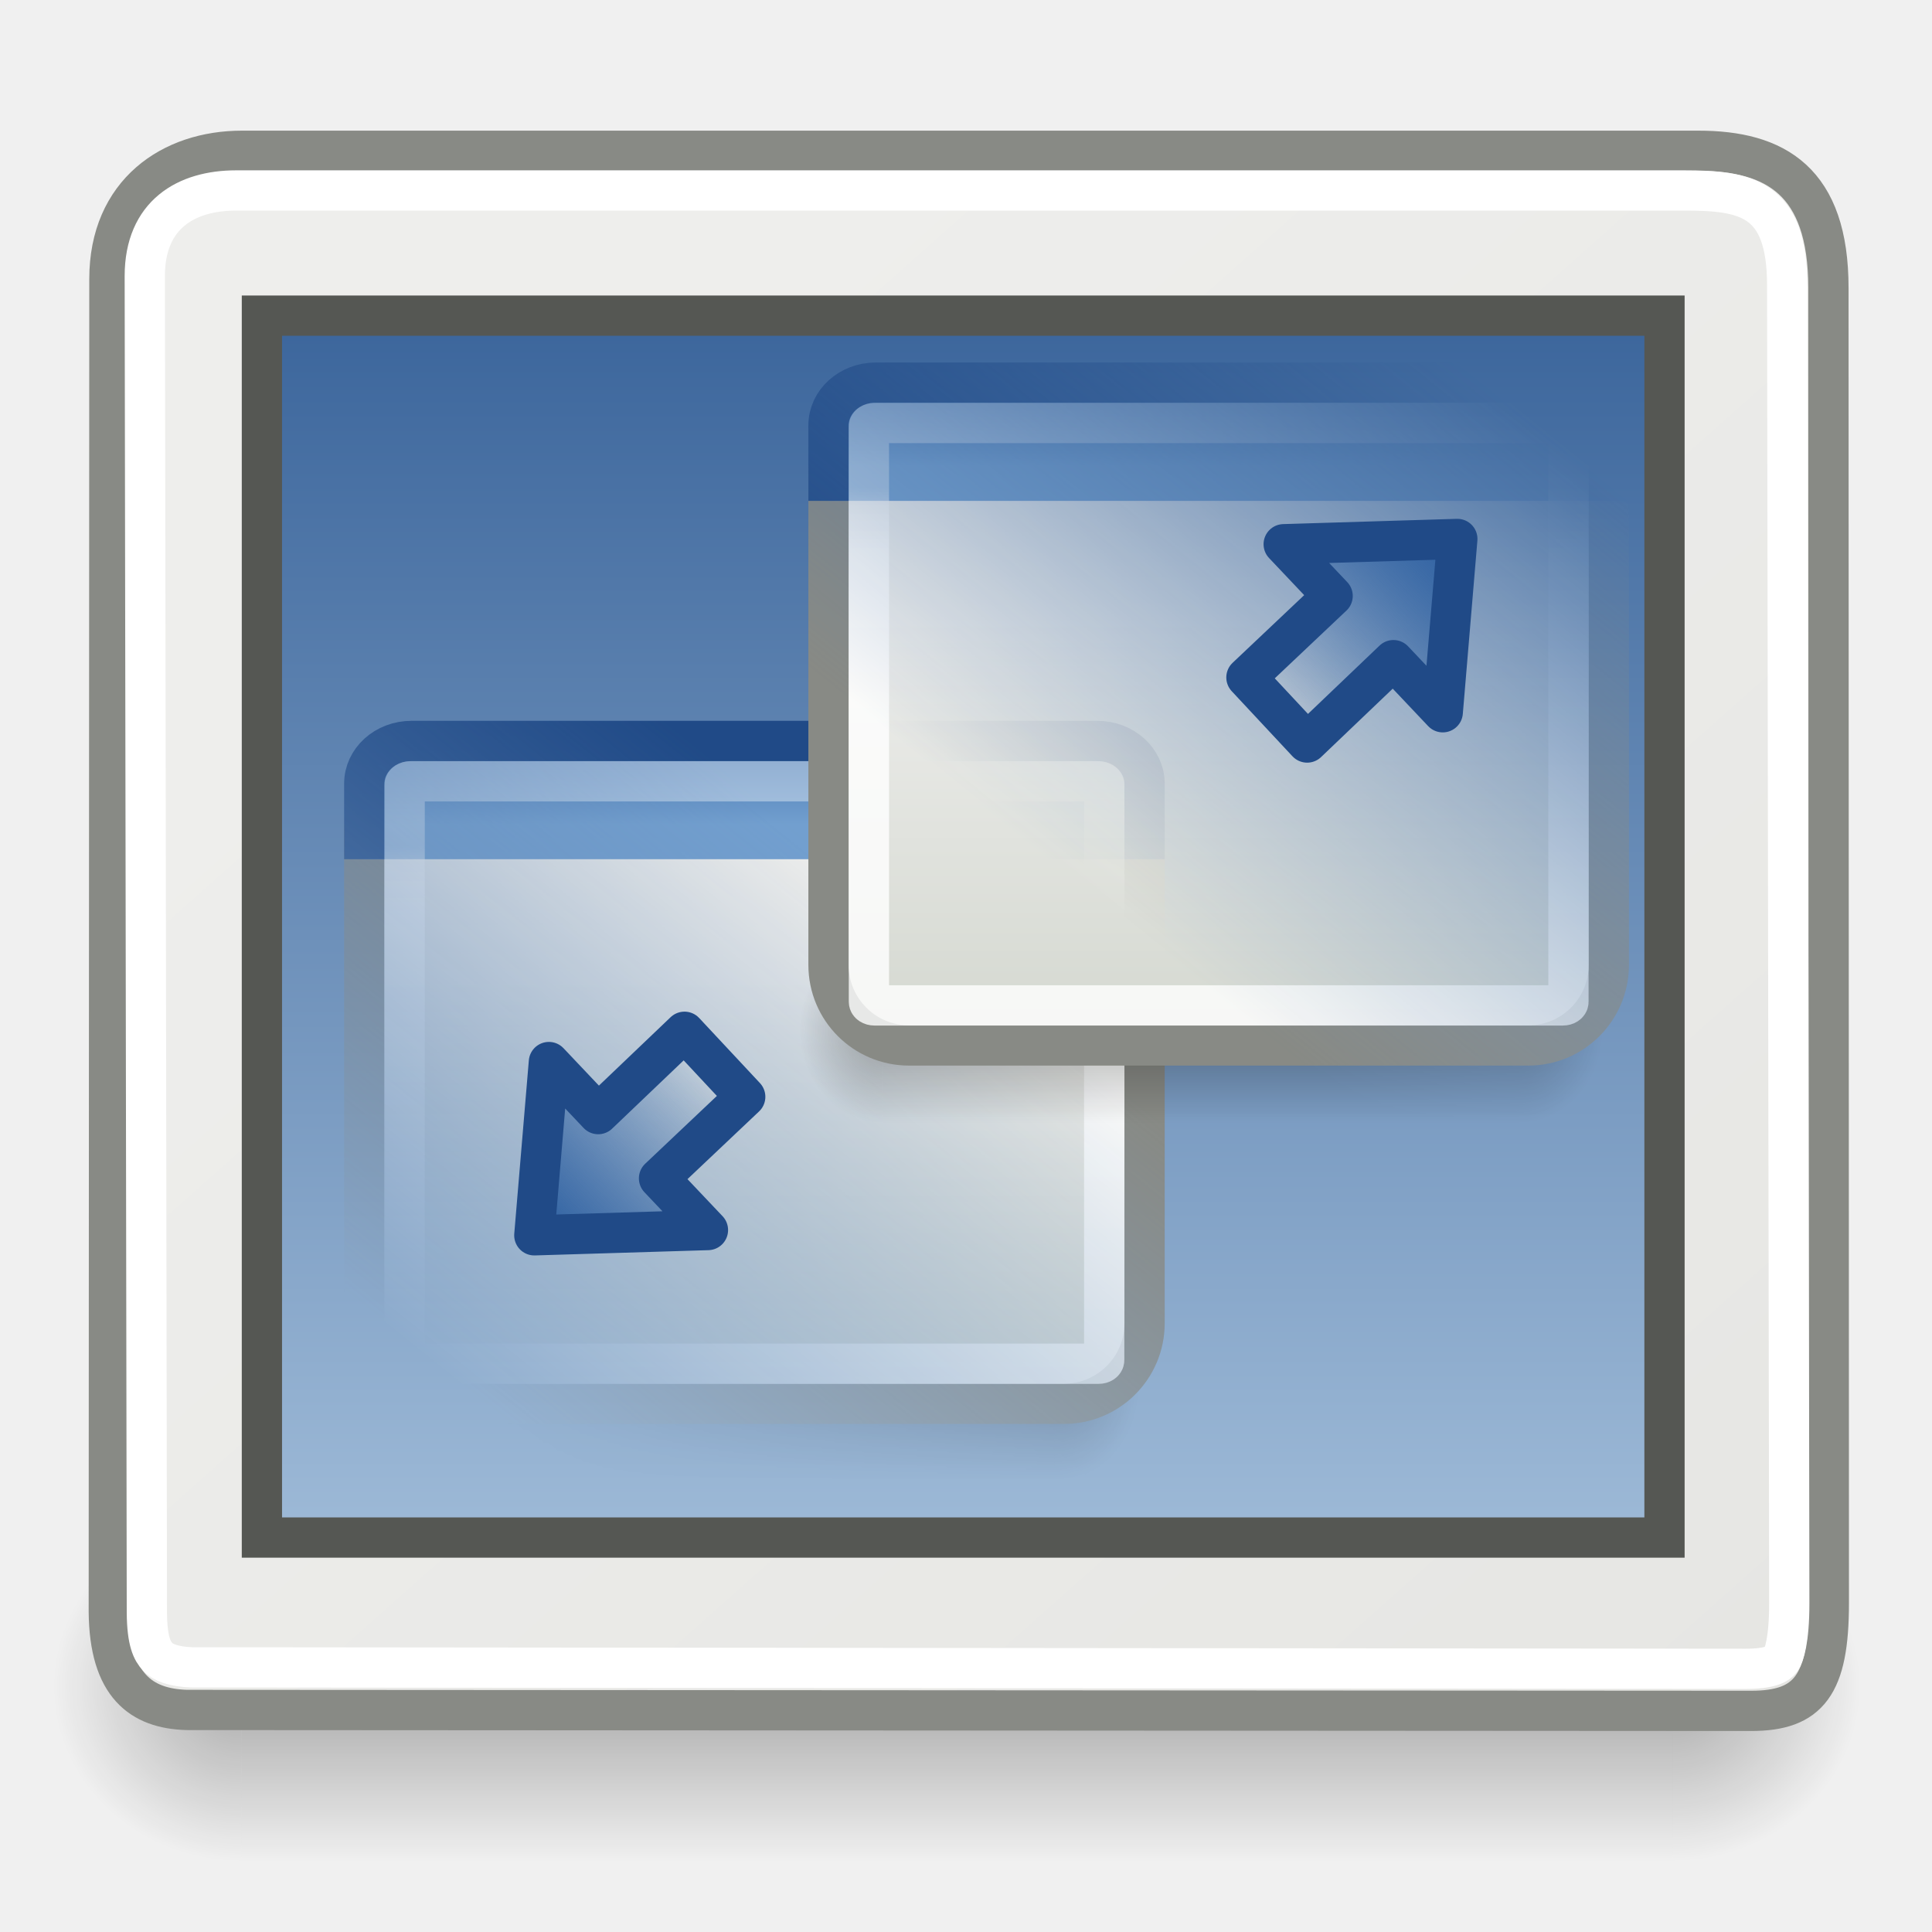
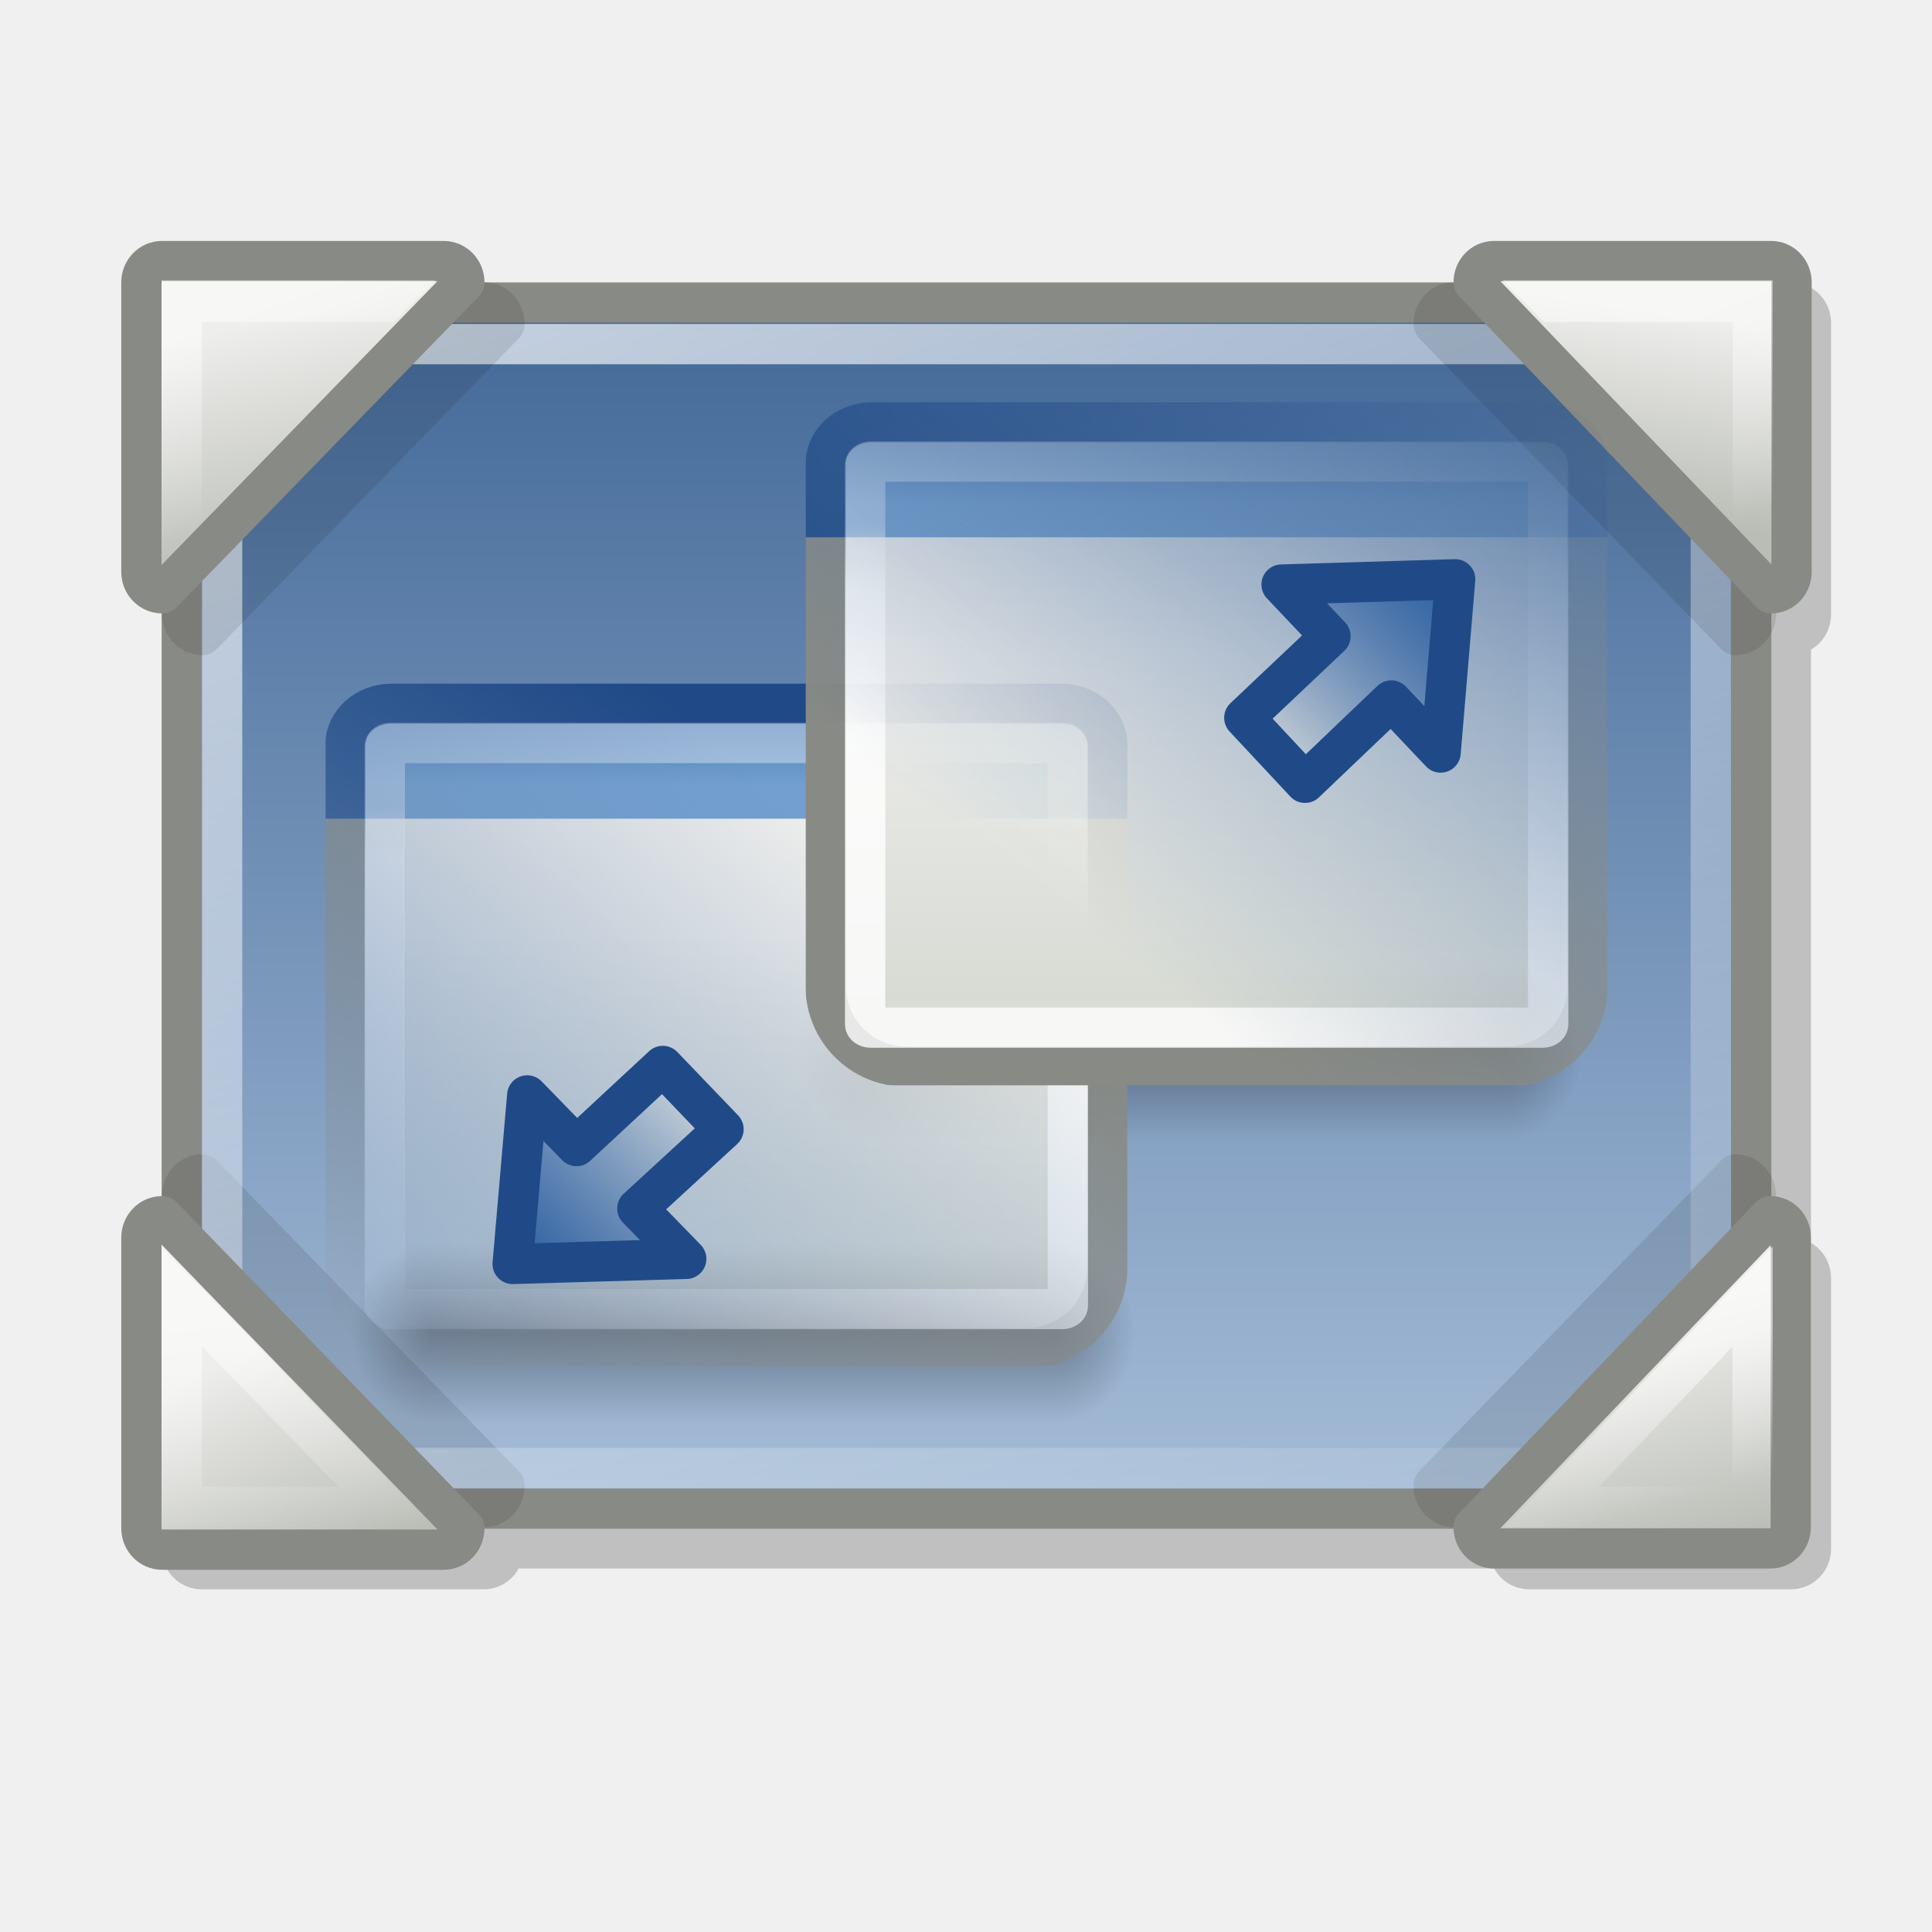
<svg xmlns="http://www.w3.org/2000/svg" xmlns:xlink="http://www.w3.org/1999/xlink" version="1.0" width="48" height="48" id="svg11300">
  <defs id="defs3">
-     <linearGradient id="linearGradient3321">
-       <stop style="stop-color:#ffffff;stop-opacity:1" offset="0" id="stop3323" />
-       <stop style="stop-color:#ffffff;stop-opacity:0" offset="1" id="stop3325" />
+     <linearGradient id="linearGradient8894">
+       <stop id="stop8896" style="stop-color:#ffffff;stop-opacity:1" offset="0" />
+       <stop id="stop8898" style="stop-color:#ffffff;stop-opacity:0" offset="1" />
    </linearGradient>
-     <linearGradient id="linearGradient5027">
-       <stop style="stop-color:#3c669c;stop-opacity:1" offset="0" id="stop5029" />
-       <stop style="stop-color:#9fbbd8;stop-opacity:1" offset="1" id="stop5031" />
+     <linearGradient id="linearGradient4376">
+       <stop id="stop4378" style="stop-color:#babdb6;stop-opacity:1" offset="0" />
+       <stop id="stop4380" style="stop-color:#eeeeec;stop-opacity:1" offset="1" />
+     </linearGradient>
+     <linearGradient id="linearGradient3678">
+       <stop id="stop3680" style="stop-color:#ffffff;stop-opacity:1" offset="0" />
+       <stop id="stop3682" style="stop-color:#ffffff;stop-opacity:0" offset="1" />
+     </linearGradient>
+     <linearGradient id="linearGradient5502">
+       <stop id="stop5504" style="stop-color:#ffffff;stop-opacity:1" offset="0" />
+       <stop id="stop5506" style="stop-color:#ffffff;stop-opacity:0" offset="1" />
+     </linearGradient>
+     <linearGradient id="linearGradient5526">
+       <stop id="stop5528" style="stop-color:#ffffff;stop-opacity:1" offset="0" />
+       <stop id="stop5530" style="stop-color:#ffffff;stop-opacity:0" offset="1" />
+     </linearGradient>
+     <linearGradient id="linearGradient5534">
+       <stop id="stop5536" style="stop-color:#ffffff;stop-opacity:1" offset="0" />
+       <stop id="stop5538" style="stop-color:#ffffff;stop-opacity:0" offset="1" />
+     </linearGradient>
+     <linearGradient id="linearGradient2853">
+       <stop id="stop2855" style="stop-color:#416797;stop-opacity:1" offset="0" />
+       <stop id="stop2857" style="stop-color:#a7bed8;stop-opacity:1" offset="1" />
+     </linearGradient>
+     <linearGradient id="linearGradient4138">
+       <stop id="stop4140" style="stop-color:#3465a4;stop-opacity:1" offset="0" />
+       <stop id="stop4142" style="stop-color:#3465a4;stop-opacity:0" offset="1" />
+     </linearGradient>
+     <linearGradient id="linearGradient3690">
+       <stop id="stop3692" style="stop-color:#ffffff;stop-opacity:1" offset="0" />
+       <stop id="stop3694" style="stop-color:#ffffff;stop-opacity:0.469" offset="1" />
+     </linearGradient>
+     <linearGradient id="linearGradient3674">
+       <stop id="stop3676" style="stop-color:#3465a4;stop-opacity:1" offset="0" />
+       <stop id="stop3678" style="stop-color:#729fcf;stop-opacity:1" offset="1" />
+     </linearGradient>
+     <linearGradient id="linearGradient2781">
+       <stop id="stop2783" style="stop-color:#d3d7cf;stop-opacity:1" offset="0" />
+       <stop id="stop2785" style="stop-color:#eeeeec;stop-opacity:1" offset="1" />
+     </linearGradient>
+     <linearGradient id="linearGradient51765">
+       <stop id="stop51767" style="stop-color:#000000;stop-opacity:1" offset="0" />
+       <stop id="stop51769" style="stop-color:#000000;stop-opacity:0" offset="1" />
    </linearGradient>
    <linearGradient id="linearGradient47870">
-       <stop style="stop-color:#000000;stop-opacity:0" offset="0" id="stop47872" />
-       <stop style="stop-color:#000000;stop-opacity:1" offset="0.5" id="stop47878" />
-       <stop style="stop-color:#000000;stop-opacity:0" offset="1" id="stop47874" />
+       <stop id="stop47872" style="stop-color:#000000;stop-opacity:0" offset="0" />
+       <stop id="stop47878" style="stop-color:#000000;stop-opacity:1" offset="0.5" />
+       <stop id="stop47874" style="stop-color:#000000;stop-opacity:0" offset="1" />
    </linearGradient>
-     <linearGradient id="linearGradient51765">
-       <stop style="stop-color:#000000;stop-opacity:1" offset="0" id="stop51767" />
-       <stop style="stop-color:#000000;stop-opacity:0" offset="1" id="stop51769" />
-     </linearGradient>
-     <radialGradient cx="51.438" cy="-12.203" r="2.172" fx="51.438" fy="-12.203" id="radialGradient2519" xlink:href="#linearGradient51765" gradientUnits="userSpaceOnUse" gradientTransform="matrix(-1.957639,-9.2540676e-8,-1.2888861e-7,1.456579,110.0178,62.73803)" />
-     <radialGradient cx="51.438" cy="-12.203" r="2.172" fx="51.438" fy="-12.203" id="radialGradient2517" xlink:href="#linearGradient51765" gradientUnits="userSpaceOnUse" gradientTransform="matrix(1.957639,-8.146468e-7,6.6614241e-7,1.456579,-59.01756,62.73807)" />
-     <linearGradient x1="32.085" y1="-14.402" x2="32.085" y2="-5.563" id="linearGradient2515" xlink:href="#linearGradient47870" gradientUnits="userSpaceOnUse" gradientTransform="matrix(0.9788196,0,0,0.7154223,-8.500802,52.11272)" />
-     <linearGradient id="linearGradient5137">
-       <stop style="stop-color:#eeeeec;stop-opacity:1" offset="0" id="stop5139" />
-       <stop style="stop-color:#e6e6e3;stop-opacity:1" offset="1" id="stop5141" />
-     </linearGradient>
-     <linearGradient x1="17.248" y1="6.376" x2="39.904" y2="38.876" id="linearGradient2655" xlink:href="#linearGradient5137" gradientUnits="userSpaceOnUse" gradientTransform="matrix(0.9489672,0,0,1.208665,1.282275,-0.4301418)" />
-     <linearGradient id="linearGradient4138">
-       <stop style="stop-color:#3465a4;stop-opacity:1" offset="0" id="stop4140" />
-       <stop style="stop-color:#3465a4;stop-opacity:0" offset="1" id="stop4142" />
-     </linearGradient>
-     <linearGradient x1="32.085" y1="-14.402" x2="32.085" y2="-5.563" id="linearGradient54729" xlink:href="#linearGradient47870" gradientUnits="userSpaceOnUse" gradientTransform="matrix(0.9788196,0,0,0.7154223,-8.500802,52.11272)" />
-     <radialGradient cx="51.438" cy="-12.203" r="2.172" fx="51.438" fy="-12.203" id="radialGradient54731" xlink:href="#linearGradient51765" gradientUnits="userSpaceOnUse" gradientTransform="matrix(1.957639,-8.146468e-7,6.6614241e-7,1.456579,-59.01756,62.73807)" />
-     <radialGradient cx="51.438" cy="-12.203" r="2.172" fx="51.438" fy="-12.203" id="radialGradient54733" xlink:href="#linearGradient51765" gradientUnits="userSpaceOnUse" gradientTransform="matrix(-1.957639,-9.2540676e-8,-1.2888861e-7,1.456579,110.0178,62.73803)" />
-     <linearGradient x1="22.958" y1="13.434" x2="23.012" y2="22.11" id="linearGradient2434" xlink:href="#linearGradient4138" gradientUnits="userSpaceOnUse" gradientTransform="matrix(-0.3727393,-0.3887975,-0.4307847,0.4129285,50.14782,17.13357)" />
-     <linearGradient id="linearGradient2781">
-       <stop style="stop-color:#d3d7cf;stop-opacity:1" offset="0" id="stop2783" />
-       <stop style="stop-color:#eeeeec;stop-opacity:1" offset="1" id="stop2785" />
-     </linearGradient>
-     <linearGradient id="linearGradient3674">
-       <stop style="stop-color:#3465a4;stop-opacity:1" offset="0" id="stop3676" />
-       <stop style="stop-color:#729fcf;stop-opacity:1" offset="1" id="stop3678" />
-     </linearGradient>
-     <linearGradient id="linearGradient3690">
-       <stop style="stop-color:#ffffff;stop-opacity:1" offset="0" id="stop3692" />
-       <stop style="stop-color:#ffffff;stop-opacity:0.469" offset="1" id="stop3694" />
-     </linearGradient>
-     <linearGradient x1="23.931" y1="8" x2="23.931" y2="38.7" id="linearGradient5033" xlink:href="#linearGradient5027" gradientUnits="userSpaceOnUse" />
-     <linearGradient x1="24.926" y1="40" x2="24.926" y2="19.539" id="linearGradient5040" xlink:href="#linearGradient2781" gradientUnits="userSpaceOnUse" gradientTransform="matrix(0.5874968,0,0,0.5312497,13.01928,6.774058)" />
-     <linearGradient x1="23.069" y1="6.799" x2="23.069" y2="12.403" id="linearGradient5042" xlink:href="#linearGradient3674" gradientUnits="userSpaceOnUse" gradientTransform="matrix(0.5874968,0,0,0.5312497,13.01928,6.774058)" />
-     <linearGradient x1="9.5" y1="16.264" x2="9.5" y2="13.409" id="linearGradient5044" xlink:href="#linearGradient3690" gradientUnits="userSpaceOnUse" gradientTransform="matrix(0.5874968,0,0,0.5312497,13.01928,6.774058)" />
-     <linearGradient x1="22.958" y1="13.434" x2="23.032" y2="23.718" id="linearGradient5048" xlink:href="#linearGradient4138" gradientUnits="userSpaceOnUse" gradientTransform="matrix(0.538571,-6.2683966e-3,-6.8987501e-3,-0.5966891,-26.13907,42.13548)" />
-     <linearGradient x1="30.25" y1="16.375" x2="10.695" y2="33.858" id="linearGradient3327" xlink:href="#linearGradient3321" gradientUnits="userSpaceOnUse" />
-     <linearGradient x1="18.812" y1="24.625" x2="10.695" y2="33.858" id="linearGradient3367" xlink:href="#linearGradient3321" gradientUnits="userSpaceOnUse" />
-     <linearGradient x1="18.812" y1="24.625" x2="10.695" y2="33.858" id="linearGradient3371" xlink:href="#linearGradient3321" gradientUnits="userSpaceOnUse" gradientTransform="translate(40,-6.125)" />
-     <linearGradient x1="17.575" y1="25.774" x2="10.695" y2="33.858" id="linearGradient3380" xlink:href="#linearGradient3321" gradientUnits="userSpaceOnUse" />
-     <linearGradient x1="20.763" y1="21.337" x2="10.695" y2="33.858" id="linearGradient3389" xlink:href="#linearGradient3321" gradientUnits="userSpaceOnUse" />
-     <linearGradient x1="20.763" y1="21.337" x2="10.695" y2="33.858" id="linearGradient3418" xlink:href="#linearGradient3321" gradientUnits="userSpaceOnUse" gradientTransform="translate(-42.66313,-17.34916)" />
-     <linearGradient x1="32.085" y1="-14.402" x2="32.085" y2="-5.563" id="linearGradient3420" xlink:href="#linearGradient47870" gradientUnits="userSpaceOnUse" gradientTransform="matrix(0.9788196,0,0,0.7154223,-8.500802,52.11272)" />
-     <radialGradient cx="51.438" cy="-12.203" r="2.172" fx="51.438" fy="-12.203" id="radialGradient3422" xlink:href="#linearGradient51765" gradientUnits="userSpaceOnUse" gradientTransform="matrix(1.957639,-8.146468e-7,6.6614241e-7,1.456579,-59.01756,62.73807)" />
-     <radialGradient cx="51.438" cy="-12.203" r="2.172" fx="51.438" fy="-12.203" id="radialGradient3424" xlink:href="#linearGradient51765" gradientUnits="userSpaceOnUse" gradientTransform="matrix(-1.957639,-9.2540676e-8,-1.2888861e-7,1.456579,110.0178,62.73803)" />
-     <linearGradient x1="24.926" y1="40" x2="24.926" y2="19.539" id="linearGradient3426" xlink:href="#linearGradient2781" gradientUnits="userSpaceOnUse" gradientTransform="matrix(0.5874968,0,0,0.5312497,13.01928,6.774058)" />
-     <linearGradient x1="23.069" y1="6.799" x2="23.069" y2="12.403" id="linearGradient3428" xlink:href="#linearGradient3674" gradientUnits="userSpaceOnUse" gradientTransform="matrix(0.5874968,0,0,0.5312497,13.01928,6.774058)" />
-     <linearGradient x1="9.5" y1="16.264" x2="9.5" y2="13.409" id="linearGradient3430" xlink:href="#linearGradient3690" gradientUnits="userSpaceOnUse" gradientTransform="matrix(0.5874968,0,0,0.5312497,13.01928,6.774058)" />
-     <linearGradient x1="20.763" y1="21.337" x2="10.695" y2="33.858" id="linearGradient3436" xlink:href="#linearGradient3321" gradientUnits="userSpaceOnUse" gradientTransform="translate(-46,-46.625)" />
-     <mask id="mask3432">
-       <rect width="22.875" height="20.75" x="-38.625" y="-30.25" transform="scale(-1,-1)" style="opacity:1;fill:url(#linearGradient3436);fill-opacity:1;fill-rule:evenodd;stroke:none;stroke-width:1;stroke-linecap:butt;stroke-linejoin:miter;stroke-miterlimit:4;stroke-dasharray:none;stroke-dashoffset:0;stroke-opacity:1" id="rect3434" />
+     <linearGradient x1="32.085" y1="-14.402" x2="32.085" y2="-5.563" id="linearGradient8204" xlink:href="#linearGradient47870" gradientUnits="userSpaceOnUse" gradientTransform="matrix(0.9788196,0,0,0.7154223,-8.500802,52.11272)" />
+     <radialGradient cx="51.438" cy="-12.203" r="2.172" fx="51.438" fy="-12.203" id="radialGradient8206" xlink:href="#linearGradient51765" gradientUnits="userSpaceOnUse" gradientTransform="matrix(1.957639,-8.146468e-7,6.6614241e-7,1.456579,-59.01756,62.73807)" />
+     <radialGradient cx="51.438" cy="-12.203" r="2.172" fx="51.438" fy="-12.203" id="radialGradient8208" xlink:href="#linearGradient51765" gradientUnits="userSpaceOnUse" gradientTransform="matrix(-1.957639,-9.2540676e-8,-1.2888861e-7,1.456579,110.0178,62.73803)" />
+     <linearGradient x1="24.926" y1="40" x2="24.926" y2="19.539" id="linearGradient8210" xlink:href="#linearGradient2781" gradientUnits="userSpaceOnUse" gradientTransform="matrix(0.5874968,0,0,0.5312497,13.01928,6.774058)" />
+     <linearGradient x1="23.069" y1="6.799" x2="23.069" y2="12.403" id="linearGradient8212" xlink:href="#linearGradient3674" gradientUnits="userSpaceOnUse" gradientTransform="matrix(0.5874968,0,0,0.5312497,13.01928,6.774058)" />
+     <linearGradient x1="9.5" y1="16.264" x2="9.5" y2="13.409" id="linearGradient8214" xlink:href="#linearGradient3690" gradientUnits="userSpaceOnUse" gradientTransform="matrix(0.5874968,0,0,0.5312497,13.01928,6.774058)" />
+     <linearGradient x1="22.958" y1="13.434" x2="23.012" y2="22.11" id="linearGradient8013" xlink:href="#linearGradient4138" gradientUnits="userSpaceOnUse" gradientTransform="matrix(0.3727393,0.3782377,0.4307847,-0.4017133,-1.205002,27.76194)" />
+     <linearGradient x1="22.958" y1="13.434" x2="23.012" y2="22.11" id="linearGradient8016" xlink:href="#linearGradient4138" gradientUnits="userSpaceOnUse" gradientTransform="matrix(-0.3727393,-0.3887975,-0.4307847,0.4129285,50.0947,18.13501)" />
+     <linearGradient x1="3.87" y1="37.711" x2="5.318" y2="33.517" id="linearGradient8042" xlink:href="#linearGradient5502" gradientUnits="userSpaceOnUse" gradientTransform="matrix(1.003012,0,0,-1.037482,1.005295,47.42433)" />
+     <linearGradient x1="7.313" y1="37" x2="3.938" y2="37.875" id="linearGradient8045" xlink:href="#linearGradient5534" gradientUnits="userSpaceOnUse" gradientTransform="matrix(0,-1.031746,0.9844935,0,5.636546,41.04904)" />
+     <linearGradient x1="43.75" y1="39.188" x2="42.375" y2="33.5" id="linearGradient8048" xlink:href="#linearGradient4376" gradientUnits="userSpaceOnUse" gradientTransform="matrix(0.9848329,0,0,1.031746,0.6658201,-2.2843)" />
+     <linearGradient x1="5.549" y1="37.843" x2="3.86" y2="33.251" id="linearGradient8051" xlink:href="#linearGradient5502" gradientUnits="userSpaceOnUse" gradientTransform="matrix(-0.9891871,0,0,-1.037482,47.00863,47.42433)" />
+     <linearGradient x1="41.375" y1="14.75" x2="42.062" y2="9.875" id="linearGradient8054" xlink:href="#linearGradient4376" gradientUnits="userSpaceOnUse" gradientTransform="matrix(0.987387,0,0,1.031746,0.5725957,-2.2843)" />
+     <linearGradient x1="7.5" y1="15.75" x2="6.312" y2="10" id="linearGradient8057" xlink:href="#linearGradient4376" gradientUnits="userSpaceOnUse" gradientTransform="matrix(1.003012,0,0,1.031746,2.2833304e-3,-2.2843)" />
+     <linearGradient x1="3.875" y1="33.875" x2="4.188" y2="39.375" id="linearGradient8063" xlink:href="#linearGradient5526" gradientUnits="userSpaceOnUse" gradientTransform="matrix(1.003012,0,0,1.031746,1.005295,-2.2843)" />
+     <linearGradient x1="9.563" y1="39.313" x2="7.5" y2="34.188" id="linearGradient8066" xlink:href="#linearGradient4376" gradientUnits="userSpaceOnUse" gradientTransform="matrix(1.003012,0,0,1.035652,2.2833304e-3,-2.407347)" />
+     <linearGradient x1="4.625" y1="-7.625" x2="23.875" y2="47.75" id="linearGradient8069" xlink:href="#linearGradient3678" gradientUnits="userSpaceOnUse" gradientTransform="matrix(0.9996337,0,0,1.034201,1.020498,-2.31008)" />
+     <linearGradient x1="-31.832" y1="7.931" x2="-31.832" y2="37.931" id="linearGradient8075" xlink:href="#linearGradient2853" gradientUnits="userSpaceOnUse" gradientTransform="matrix(0.9998069,0,0,1.03327,55.83777,-1.194217)" />
+     <linearGradient x1="28.955" y1="24.534" x2="39.935" y2="9.911" id="linearGradient8914" xlink:href="#linearGradient8894" gradientUnits="userSpaceOnUse" gradientTransform="matrix(1.024161,0,0,1.028872,-2.996432,0.4934589)" />
+     <mask id="mask8910">
+       <rect width="20.4" height="17.545" x="17.503" y="10.691" id="rect8912" style="opacity:1;fill:url(#linearGradient8914);fill-opacity:1;stroke:none;stroke-width:1;stroke-linecap:round;stroke-linejoin:miter;stroke-miterlimit:4;stroke-dasharray:none;stroke-dashoffset:0;stroke-opacity:0.559" />
    </mask>
-     <linearGradient x1="20.763" y1="21.337" x2="10.695" y2="33.858" id="linearGradient3442" xlink:href="#linearGradient3321" gradientUnits="userSpaceOnUse" gradientTransform="translate(8.375,-6.875)" />
-     <mask id="mask3438">
-       <rect width="22.875" height="20.75" x="15.75" y="9.5" style="opacity:1;fill:url(#linearGradient3442);fill-opacity:1;fill-rule:evenodd;stroke:none;stroke-width:1;stroke-linecap:butt;stroke-linejoin:miter;stroke-miterlimit:4;stroke-dasharray:none;stroke-dashoffset:0;stroke-opacity:1" id="rect3440" />
+     <linearGradient x1="32.085" y1="-14.402" x2="32.085" y2="-5.563" id="linearGradient8932" xlink:href="#linearGradient47870" gradientUnits="userSpaceOnUse" gradientTransform="matrix(0.9788196,0,0,0.7154223,-8.500802,52.11272)" />
+     <radialGradient cx="51.438" cy="-12.203" r="2.172" fx="51.438" fy="-12.203" id="radialGradient8934" xlink:href="#linearGradient51765" gradientUnits="userSpaceOnUse" gradientTransform="matrix(1.957639,-8.146468e-7,6.6614241e-7,1.456579,-59.01756,62.73807)" />
+     <radialGradient cx="51.438" cy="-12.203" r="2.172" fx="51.438" fy="-12.203" id="radialGradient8936" xlink:href="#linearGradient51765" gradientUnits="userSpaceOnUse" gradientTransform="matrix(-1.957639,-9.2540676e-8,-1.2888861e-7,1.456579,110.0178,62.73803)" />
+     <linearGradient x1="24.926" y1="40" x2="24.926" y2="19.539" id="linearGradient8938" xlink:href="#linearGradient2781" gradientUnits="userSpaceOnUse" gradientTransform="matrix(0.5874968,0,0,0.5312497,13.01928,6.774058)" />
+     <linearGradient x1="23.069" y1="6.799" x2="23.069" y2="12.403" id="linearGradient8940" xlink:href="#linearGradient3674" gradientUnits="userSpaceOnUse" gradientTransform="matrix(0.5874968,0,0,0.5312497,13.01928,6.774058)" />
+     <linearGradient x1="9.5" y1="16.264" x2="9.5" y2="13.409" id="linearGradient8942" xlink:href="#linearGradient3690" gradientUnits="userSpaceOnUse" gradientTransform="matrix(0.5874968,0,0,0.5312497,13.01928,6.774058)" />
+     <linearGradient x1="28.955" y1="24.534" x2="39.935" y2="9.911" id="linearGradient8954" xlink:href="#linearGradient8894" gradientUnits="userSpaceOnUse" gradientTransform="matrix(1.024161,0,0,1.028872,-2.996432,-38.43258)" />
+     <mask id="mask8950">
+       <rect width="20.4" height="17.545" x="17.503" y="-28.236" transform="scale(1,-1)" id="rect8952" style="opacity:1;fill:url(#linearGradient8954);fill-opacity:1;stroke:none;stroke-width:1;stroke-linecap:round;stroke-linejoin:miter;stroke-miterlimit:4;stroke-dasharray:none;stroke-dashoffset:0;stroke-opacity:0.559" />
    </mask>
-     <linearGradient x1="22.958" y1="13.434" x2="23.012" y2="22.11" id="linearGradient3446" xlink:href="#linearGradient4138" gradientUnits="userSpaceOnUse" gradientTransform="matrix(0.3727393,0.3887975,0.4307847,-0.4129285,-0.6657423,26.94825)" />
  </defs>
-   <g id="layer1">
-     <g transform="matrix(1.098896,0,0,1.375783,-4.249066,-19.96194)" id="g54724">
-       <rect width="32.357" height="6.323" x="9.322" y="41.809" style="opacity:0.3;fill:url(#linearGradient2515);fill-opacity:1;fill-rule:evenodd;stroke:none;stroke-width:1.024;stroke-linecap:butt;stroke-linejoin:miter;stroke-miterlimit:4;stroke-dasharray:none;stroke-dashoffset:0;stroke-opacity:1" id="rect46899" />
-       <path d="M 41.678,41.8 L 41.678,48.127 C 44.022,48.103 45.93,46.705 45.93,44.974 C 45.93,43.243 44.022,41.824 41.678,41.8 z " style="opacity:0.3;fill:url(#radialGradient2517);fill-opacity:1;fill-rule:evenodd;stroke:none;stroke-width:1.024;stroke-linecap:butt;stroke-linejoin:miter;stroke-miterlimit:4;stroke-dasharray:none;stroke-dashoffset:0;stroke-opacity:1" id="path48849" />
-       <path d="M 9.322,41.8 L 9.322,48.127 C 6.978,48.103 5.07,46.705 5.07,44.974 C 5.07,43.243 6.978,41.824 9.322,41.8 z " style="opacity:0.3;fill:url(#radialGradient2519);fill-opacity:1;fill-rule:evenodd;stroke:none;stroke-width:1.024;stroke-linecap:butt;stroke-linejoin:miter;stroke-miterlimit:4;stroke-dasharray:none;stroke-dashoffset:0;stroke-opacity:1" id="path52742" />
-     </g>
-     <path d="M -50.87,-7.436 L -2.87,-7.436 L -2.87,40.564 L -50.87,40.564 L -50.87,-7.436 z " style="fill:none;fill-opacity:0.75;fill-rule:evenodd;stroke:none;stroke-width:1px;stroke-linecap:butt;stroke-linejoin:miter;stroke-opacity:1" id="rect4784" />
-     <path d="M 6.01,3.746 L 42.193,3.746 C 44.115,3.746 45.427,4.5 45.427,7.157 L 45.437,39.829 C 45.437,41.874 44.936,42.506 43.506,42.506 L 4.634,42.483 C 3.515,42.448 2.719,41.885 2.703,40.043 L 2.718,6.93 C 2.718,4.786 4.267,3.746 6.01,3.746 z " style="fill:url(#linearGradient2655);fill-opacity:1;fill-rule:evenodd;stroke:#888a85;stroke-width:1;stroke-linecap:butt;stroke-linejoin:miter;stroke-miterlimit:4;stroke-opacity:1" id="rect5040" />
-     <path d="M 6.507,7.842 L 41.354,7.842 L 41.354,38.2 L 6.507,38.2 L 6.507,7.842 z " style="fill:url(#linearGradient5033);fill-opacity:1;fill-rule:evenodd;stroke:#555753;stroke-width:1px;stroke-linecap:butt;stroke-linejoin:miter;stroke-opacity:1" id="rect9208" />
-     <path d="M 5.865,4.732 C 4.632,4.732 3.597,5.326 3.597,6.86 L 3.649,40.063 C 3.654,40.793 3.786,41.02 3.914,41.16 C 4.041,41.3 4.311,41.41 4.768,41.425 L 43.364,41.462 C 43.978,41.462 44.172,41.34 44.248,41.236 C 44.324,41.131 44.454,40.751 44.454,39.836 L 44.402,7.087 C 44.402,4.9 43.361,4.732 41.839,4.732 L 5.865,4.732 z " style="fill:none;fill-opacity:1;fill-rule:evenodd;stroke:#ffffff;stroke-width:1;stroke-linecap:butt;stroke-linejoin:miter;stroke-miterlimit:4;stroke-opacity:1" id="path5145" />
-     <g transform="translate(-51.87006,-6.435916)" id="layer2" />
-     <g transform="translate(-8.375,6.875)" mask="url(#mask3438)" id="g2310">
-       <g transform="matrix(0.4882745,0,0,0.7302163,14.2299,-5.214886)" id="g2418">
-         <rect width="32.357" height="6.323" x="9.322" y="41.809" style="opacity:0.3;fill:url(#linearGradient54729);fill-opacity:1;fill-rule:evenodd;stroke:none;stroke-width:1.024;stroke-linecap:butt;stroke-linejoin:miter;stroke-miterlimit:4;stroke-dasharray:none;stroke-dashoffset:0;stroke-opacity:1" id="rect2420" />
-         <path d="M 41.678,41.8 L 41.678,48.127 C 44.022,48.103 45.93,46.705 45.93,44.974 C 45.93,43.243 44.022,41.824 41.678,41.8 z " style="opacity:0.3;fill:url(#radialGradient54731);fill-opacity:1;fill-rule:evenodd;stroke:none;stroke-width:1.024;stroke-linecap:butt;stroke-linejoin:miter;stroke-miterlimit:4;stroke-dasharray:none;stroke-dashoffset:0;stroke-opacity:1" id="path2422" />
-         <path d="M 9.322,41.8 L 9.322,48.127 C 6.978,48.103 5.07,46.705 5.07,44.974 C 5.07,43.243 6.978,41.824 9.322,41.8 z " style="opacity:0.3;fill:url(#radialGradient54733);fill-opacity:1;fill-rule:evenodd;stroke:none;stroke-width:1.024;stroke-linecap:butt;stroke-linejoin:miter;stroke-miterlimit:4;stroke-dasharray:none;stroke-dashoffset:0;stroke-opacity:1" id="path2424" />
-       </g>
-       <g transform="translate(-0.5883884,0.2437185)" id="g5035">
-         <rect width="19.387" height="16.203" rx="2" ry="2" x="18.013" y="11.555" style="fill:url(#linearGradient5040);fill-opacity:1;stroke:#888a85;stroke-width:1;stroke-miterlimit:4;stroke-dasharray:none;stroke-opacity:1" id="rect1915" />
-         <path d="M 18.013,14.228 L 18.013,12.352 C 18.013,11.764 18.537,11.29 19.188,11.29 L 36.225,11.29 C 36.876,11.29 37.4,11.764 37.4,12.352 L 37.4,14.228" style="fill:url(#linearGradient5042);fill-opacity:1;stroke:#204a87;stroke-width:1;stroke-miterlimit:4;stroke-opacity:1" id="path1917" />
-         <rect width="17.38" height="14.47" rx="0.136" ry="0.089" x="19.017" y="12.293" style="opacity:0.8;fill:none;fill-opacity:1;stroke:url(#linearGradient5044);stroke-width:1;stroke-miterlimit:4;stroke-dasharray:none;stroke-opacity:1" id="rect1919" />
-       </g>
-     </g>
-     <g transform="translate(3.159271,-2.027543)" mask="url(#mask3432)" id="g3400">
-       <g transform="matrix(0.4882745,0,0,0.7302163,14.2299,-5.214886)" id="g3402">
-         <rect width="32.357" height="6.323" x="9.322" y="41.809" style="opacity:0.3;fill:url(#linearGradient3420);fill-opacity:1;fill-rule:evenodd;stroke:none;stroke-width:1.024;stroke-linecap:butt;stroke-linejoin:miter;stroke-miterlimit:4;stroke-dasharray:none;stroke-dashoffset:0;stroke-opacity:1" id="rect3404" />
-         <path d="M 41.678,41.8 L 41.678,48.127 C 44.022,48.103 45.93,46.705 45.93,44.974 C 45.93,43.243 44.022,41.824 41.678,41.8 z " style="opacity:0.3;fill:url(#radialGradient3422);fill-opacity:1;fill-rule:evenodd;stroke:none;stroke-width:1.024;stroke-linecap:butt;stroke-linejoin:miter;stroke-miterlimit:4;stroke-dasharray:none;stroke-dashoffset:0;stroke-opacity:1" id="path3406" />
-         <path d="M 9.322,41.8 L 9.322,48.127 C 6.978,48.103 5.07,46.705 5.07,44.974 C 5.07,43.243 6.978,41.824 9.322,41.8 z " style="opacity:0.3;fill:url(#radialGradient3424);fill-opacity:1;fill-rule:evenodd;stroke:none;stroke-width:1.024;stroke-linecap:butt;stroke-linejoin:miter;stroke-miterlimit:4;stroke-dasharray:none;stroke-dashoffset:0;stroke-opacity:1" id="path3408" />
-       </g>
-       <g transform="translate(-0.5883884,0.2437185)" id="g3410">
-         <rect width="19.387" height="16.203" rx="2" ry="2" x="18.013" y="11.555" style="fill:url(#linearGradient3426);fill-opacity:1;stroke:#888a85;stroke-width:1;stroke-miterlimit:4;stroke-dasharray:none;stroke-opacity:1" id="rect3412" />
-         <path d="M 18.013,14.228 L 18.013,12.352 C 18.013,11.764 18.537,11.29 19.188,11.29 L 36.225,11.29 C 36.876,11.29 37.4,11.764 37.4,12.352 L 37.4,14.228" style="fill:url(#linearGradient3428);fill-opacity:1;stroke:#204a87;stroke-width:1;stroke-miterlimit:4;stroke-opacity:1" id="path3414" />
-         <rect width="17.38" height="14.47" rx="0.136" ry="0.089" x="19.017" y="12.293" style="opacity:0.8;fill:none;fill-opacity:1;stroke:url(#linearGradient3430);stroke-width:1;stroke-miterlimit:4;stroke-dasharray:none;stroke-opacity:1" id="rect3416" />
-       </g>
-     </g>
-     <path d="M 36.207,13.39 L 35.845,17.696 L 34.62,16.401 L 32.476,18.448 L 30.967,16.831 L 33.109,14.806 L 31.893,13.521 L 36.207,13.39 z " style="color:#000000;fill:url(#linearGradient2434);fill-opacity:1;fill-rule:evenodd;stroke:#204a87;stroke-width:1;stroke-linecap:round;stroke-linejoin:round;marker:none;marker-start:none;marker-mid:none;marker-end:none;stroke-miterlimit:4;stroke-dasharray:none;stroke-dashoffset:0;stroke-opacity:1;visibility:visible;display:inline;overflow:visible" id="path5276" />
-     <path d="M 13.275,30.691 L 13.637,26.386 L 14.862,27.68 L 17.006,25.634 L 18.515,27.25 L 16.373,29.276 L 17.589,30.56 L 13.275,30.691 z " style="color:#000000;fill:url(#linearGradient3446);fill-opacity:1;fill-rule:evenodd;stroke:#204a87;stroke-width:1;stroke-linecap:round;stroke-linejoin:round;marker:none;marker-start:none;marker-mid:none;marker-end:none;stroke-miterlimit:4;stroke-dasharray:none;stroke-dashoffset:0;stroke-opacity:1;visibility:visible;display:inline;overflow:visible" id="path3444" />
+   <path d="M 5.016,7.517 C 4.731,7.517 4.516,7.74 4.516,8.033 L 4.516,15.255 C 4.516,15.549 4.731,15.771 5.016,15.771 L 5.515,15.255 L 5.515,31.763 L 5.016,31.247 C 4.731,31.247 4.516,31.47 4.516,31.763 L 4.516,38.47 C 4.516,38.763 4.731,38.986 5.016,38.986 L 12.012,38.986 C 12.296,38.986 12.511,38.763 12.511,38.47 L 12.012,38.47 L 37.997,38.47 L 37.497,38.47 C 37.497,38.763 37.713,38.986 37.997,38.986 L 44.493,38.986 C 44.778,38.986 44.993,38.763 44.993,38.47 L 44.993,31.763 C 44.993,31.47 44.778,31.247 44.493,31.247 L 44.493,31.763 L 44.493,15.255 L 44.493,15.771 C 44.778,15.771 44.993,15.549 44.993,15.255 L 44.993,8.033 C 44.993,7.74 44.778,7.517 44.493,7.517 L 37.997,7.517 C 37.713,7.517 37.497,7.74 37.497,8.033 L 37.997,8.549 L 12.012,8.549 L 12.511,8.033 C 12.511,7.74 12.296,7.517 12.012,7.517 L 5.016,7.517 z" id="rect5556" style="opacity:0.2;fill:#000000;fill-opacity:1;fill-rule:nonzero;stroke:#000000;stroke-width:1;stroke-linecap:round;stroke-linejoin:round;marker:none;marker-start:none;marker-mid:none;marker-end:none;stroke-miterlimit:4;stroke-dasharray:none;stroke-dashoffset:1.2;stroke-opacity:1;visibility:visible;display:inline;overflow:visible" />
+   <rect width="38.992" height="29.965" x="4.516" y="7.517" id="rect1879" style="fill:url(#linearGradient8075);fill-opacity:1;fill-rule:nonzero;stroke:#888a85;stroke-width:1;stroke-linecap:round;stroke-linejoin:round;marker:none;marker-start:none;marker-mid:none;marker-end:none;stroke-miterlimit:4;stroke-dasharray:none;stroke-dashoffset:1.2;stroke-opacity:1;visibility:visible;display:inline;overflow:visible" />
+   <g transform="matrix(-1.003012,0,0,-1.031746,47.14385,47.23953)" id="g5550" style="opacity:0.1;display:inline">
+     <path d="M 11.5,10.014 L 4.014,17.5 C 3.729,17.5 3.5,17.271 3.5,16.986 L 3.5,10.014 C 3.5,9.729 3.729,9.5 4.014,9.5 L 10.986,9.5 C 11.271,9.5 11.5,9.729 11.5,10.014 z" id="path5552" style="fill:#000000;fill-opacity:1;fill-rule:nonzero;stroke:#000000;stroke-width:0.983;stroke-linecap:round;stroke-linejoin:round;marker:none;marker-start:none;marker-mid:none;marker-end:none;stroke-miterlimit:4;stroke-dashoffset:1.2;stroke-opacity:1;visibility:visible;display:inline;overflow:visible" />
+     <path d="M 41.986,17.5 L 34.5,10.014 C 34.5,9.729 34.729,9.5 35.014,9.5 L 41.986,9.5 C 42.271,9.5 42.5,9.729 42.5,10.014 L 42.5,16.986 C 42.5,17.271 42.271,17.5 41.986,17.5 z" id="path5554" style="fill:#000000;fill-opacity:1;fill-rule:nonzero;stroke:#000000;stroke-width:0.983;stroke-linecap:round;stroke-linejoin:round;marker:none;marker-start:none;marker-mid:none;marker-end:none;stroke-miterlimit:4;stroke-dashoffset:1.2;stroke-opacity:1;visibility:visible;display:inline;overflow:visible" />
  </g>
+   <rect width="36.986" height="27.923" x="5.519" y="8.549" id="rect3674" style="fill:none;fill-opacity:1;fill-rule:nonzero;stroke:url(#linearGradient8069);stroke-width:1;stroke-linecap:round;stroke-linejoin:round;marker:none;marker-start:none;marker-mid:none;marker-end:none;stroke-miterlimit:4;stroke-dasharray:none;stroke-dashoffset:1.2;stroke-opacity:1;visibility:visible;display:inline;overflow:visible" />
+   <path d="M 4.028,30.216 L 11.537,37.969 C 11.537,38.264 11.307,38.501 11.022,38.501 L 4.028,38.501 C 3.743,38.501 3.513,38.264 3.513,37.969 L 3.513,30.748 C 3.513,30.453 3.743,30.216 4.028,30.216 z" id="rect2768" style="fill:url(#linearGradient8066);fill-opacity:1;fill-rule:nonzero;stroke:#888a85;stroke-width:1;stroke-linecap:round;stroke-linejoin:round;marker:none;marker-start:none;marker-mid:none;marker-end:none;stroke-miterlimit:4;stroke-dashoffset:1.2;stroke-opacity:1;visibility:visible;display:inline;overflow:visible" />
+   <path d="M 4.516,32.215 L 4.516,37.438 L 9.594,37.438 L 4.516,32.215 z" id="path3688" style="opacity:0.6;fill:none;fill-opacity:1;fill-rule:nonzero;stroke:url(#linearGradient8063);stroke-width:1;stroke-linecap:round;stroke-linejoin:miter;marker:none;marker-start:none;marker-mid:none;marker-end:none;stroke-miterlimit:4;stroke-dasharray:none;stroke-dashoffset:1.2;stroke-opacity:1;visibility:visible;display:inline;overflow:visible" />
+   <g transform="matrix(1.003012,0,0,1.031746,1.005295,-2.2843)" id="g5546" style="opacity:0.1">
+     <path d="M 11.5,10.014 L 4.014,17.5 C 3.729,17.5 3.5,17.271 3.5,16.986 L 3.5,10.014 C 3.5,9.729 3.729,9.5 4.014,9.5 L 10.986,9.5 C 11.271,9.5 11.5,9.729 11.5,10.014 z" id="path5542" style="fill:#000000;fill-opacity:1;fill-rule:nonzero;stroke:#000000;stroke-width:0.983;stroke-linecap:round;stroke-linejoin:round;marker:none;marker-start:none;marker-mid:none;marker-end:none;stroke-miterlimit:4;stroke-dashoffset:1.2;stroke-opacity:1;visibility:visible;display:inline;overflow:visible" />
+     <path d="M 41.986,17.5 L 34.5,10.014 C 34.5,9.729 34.729,9.5 35.014,9.5 L 41.986,9.5 C 42.271,9.5 42.5,9.729 42.5,10.014 L 42.5,16.986 C 42.5,17.271 42.271,17.5 41.986,17.5 z" id="path5544" style="fill:#000000;fill-opacity:1;fill-rule:nonzero;stroke:#000000;stroke-width:0.983;stroke-linecap:round;stroke-linejoin:round;marker:none;marker-start:none;marker-mid:none;marker-end:none;stroke-miterlimit:4;stroke-dashoffset:1.2;stroke-opacity:1;visibility:visible;display:inline;overflow:visible" />
+   </g>
+   <path d="M 11.537,7.016 L 4.028,14.74 C 3.743,14.74 3.513,14.503 3.513,14.209 L 3.513,7.016 C 3.513,6.722 3.743,6.486 4.028,6.486 L 11.022,6.486 C 11.307,6.486 11.537,6.722 11.537,7.016 z" id="path4583" style="fill:url(#linearGradient8057);fill-opacity:1;fill-rule:nonzero;stroke:#888a85;stroke-width:1;stroke-linecap:round;stroke-linejoin:round;marker:none;marker-start:none;marker-mid:none;marker-end:none;stroke-miterlimit:4;stroke-dashoffset:1.2;stroke-opacity:1;visibility:visible;display:inline;overflow:visible" />
+   <path d="M 44.004,14.74 L 36.612,7.016 C 36.612,6.722 36.838,6.486 37.119,6.486 L 44.004,6.486 C 44.285,6.486 44.511,6.722 44.511,7.016 L 44.511,14.209 C 44.511,14.503 44.285,14.74 44.004,14.74 z" id="path4589" style="fill:url(#linearGradient8054);fill-opacity:1;fill-rule:nonzero;stroke:#888a85;stroke-width:1;stroke-linecap:round;stroke-linejoin:round;marker:none;marker-start:none;marker-mid:none;marker-end:none;stroke-miterlimit:4;stroke-dashoffset:1.2;stroke-opacity:1;visibility:visible;display:inline;overflow:visible" />
+   <path d="M 37.333,6.963 L 38.199,7.838 L 38.353,8 L 39.713,8 L 43.052,8 L 43.052,11.502 L 43.052,12.928 L 43.206,13.09 L 44.041,13.998 L 44.041,12.734 L 44.041,7.481 L 44.041,6.963 L 43.546,6.963 L 38.539,6.963 L 37.333,6.963 z" id="path4591" style="opacity:0.5;fill:url(#linearGradient8051);fill-opacity:1;fill-rule:nonzero;stroke:none;stroke-width:1;stroke-linecap:round;stroke-linejoin:miter;marker:none;stroke-miterlimit:4;stroke-dashoffset:1.2;stroke-opacity:1;visibility:visible;display:inline;overflow:visible" />
+   <path d="M 36.612,37.94 L 43.985,30.216 C 44.265,30.216 44.491,30.452 44.491,30.746 L 44.491,37.94 C 44.491,38.233 44.265,38.47 43.985,38.47 L 37.118,38.47 C 36.838,38.47 36.612,38.233 36.612,37.94 z" id="path4595" style="fill:url(#linearGradient8048);fill-opacity:1;fill-rule:nonzero;stroke:#888a85;stroke-width:1;stroke-linecap:round;stroke-linejoin:round;marker:none;marker-start:none;marker-mid:none;marker-end:none;stroke-miterlimit:4;stroke-dashoffset:1.2;stroke-opacity:1;visibility:visible;display:inline;overflow:visible" />
+   <path d="M 38.556,37.438 L 43.54,37.438 L 43.54,32.215 L 38.556,37.438 z" id="path4597" style="opacity:0.6;fill:none;fill-opacity:1;fill-rule:nonzero;stroke:url(#linearGradient8045);stroke-width:1;stroke-linecap:round;stroke-linejoin:miter;marker:none;marker-start:none;marker-mid:none;marker-end:none;stroke-miterlimit:4;stroke-dasharray:none;stroke-dashoffset:1.2;stroke-opacity:1;visibility:visible;display:inline;overflow:visible" />
+   <path d="M 10.816,6.963 L 9.938,7.838 L 9.782,8 L 8.403,8 L 5.017,8 L 5.017,11.502 L 5.017,12.928 L 4.861,13.09 L 4.014,13.998 L 4.014,12.734 L 4.014,7.481 L 4.014,6.963 L 4.516,6.963 L 9.594,6.963 L 10.816,6.963 z" id="path5522" style="opacity:0.5;fill:url(#linearGradient8042);fill-opacity:1;fill-rule:nonzero;stroke:none;stroke-width:1;stroke-linecap:round;stroke-linejoin:miter;marker:none;stroke-miterlimit:4;stroke-dashoffset:1.2;stroke-opacity:1;visibility:visible;display:inline;overflow:visible" />
+   <g transform="translate(-42.70823,29.56337)" id="layer6" />
+   <g transform="translate(-42.70823,29.56337)" id="g6461" style="display:inline" />
+   <g transform="translate(-54.97336,77.06336)" id="g2637" style="display:inline" />
+   <g transform="translate(-58.55882,-58.20232)" id="layer2" />
+   <g transform="matrix(-0.4767555,0,0,0.7097254,30.62947,1.206231)" id="g8916">
+     <rect width="32.357" height="6.323" x="9.322" y="41.809" id="rect8918" style="opacity:0.3;fill:url(#linearGradient8932);fill-opacity:1;fill-rule:evenodd;stroke:none;stroke-width:1.024;stroke-linecap:butt;stroke-linejoin:miter;stroke-miterlimit:4;stroke-dasharray:none;stroke-dashoffset:0;stroke-opacity:1" />
+     <path d="M 41.678,41.8 L 41.678,48.127 C 44.022,48.103 45.93,46.705 45.93,44.974 C 45.93,43.243 44.022,41.824 41.678,41.8 z" id="path8920" style="opacity:0.3;fill:url(#radialGradient8934);fill-opacity:1;fill-rule:evenodd;stroke:none;stroke-width:1.024;stroke-linecap:butt;stroke-linejoin:miter;stroke-miterlimit:4;stroke-dasharray:none;stroke-dashoffset:0;stroke-opacity:1" />
+     <path d="M 9.322,41.8 L 9.322,48.127 C 6.978,48.103 5.07,46.705 5.07,44.974 C 5.07,43.243 6.978,41.824 9.322,41.8 z" id="path8922" style="opacity:0.3;fill:url(#radialGradient8936);fill-opacity:1;fill-rule:evenodd;stroke:none;stroke-width:1.024;stroke-linecap:butt;stroke-linejoin:miter;stroke-miterlimit:4;stroke-dasharray:none;stroke-dashoffset:0;stroke-opacity:1" />
+   </g>
+   <g transform="matrix(0.4767555,0,0,0.7097254,17.39444,-5.78504)" id="g3402">
+     <rect width="32.357" height="6.323" x="9.322" y="41.809" id="rect3404" style="opacity:0.3;fill:url(#linearGradient8204);fill-opacity:1;fill-rule:evenodd;stroke:none;stroke-width:1.024;stroke-linecap:butt;stroke-linejoin:miter;stroke-miterlimit:4;stroke-dasharray:none;stroke-dashoffset:0;stroke-opacity:1" />
+     <path d="M 41.678,41.8 L 41.678,48.127 C 44.022,48.103 45.93,46.705 45.93,44.974 C 45.93,43.243 44.022,41.824 41.678,41.8 z" id="path3406" style="opacity:0.3;fill:url(#radialGradient8206);fill-opacity:1;fill-rule:evenodd;stroke:none;stroke-width:1.024;stroke-linecap:butt;stroke-linejoin:miter;stroke-miterlimit:4;stroke-dasharray:none;stroke-dashoffset:0;stroke-opacity:1" />
+     <path d="M 9.322,41.8 L 9.322,48.127 C 6.978,48.103 5.07,46.705 5.07,44.974 C 5.07,43.243 6.978,41.824 9.322,41.8 z" id="path3408" style="opacity:0.3;fill:url(#radialGradient8208);fill-opacity:1;fill-rule:evenodd;stroke:none;stroke-width:1.024;stroke-linecap:butt;stroke-linejoin:miter;stroke-miterlimit:4;stroke-dasharray:none;stroke-dashoffset:0;stroke-opacity:1" />
+   </g>
+   <g transform="matrix(-0.9764087,0,0,0.9719386,45.09817,6.511659)" mask="url(#mask8950)" id="g8924">
+     <rect width="19.387" height="16.203" rx="2.048" ry="2.058" x="18.013" y="11.555" id="rect8926" style="fill:url(#linearGradient8938);fill-opacity:1;stroke:#888a85;stroke-width:1.027;stroke-miterlimit:4;stroke-dasharray:none;stroke-opacity:1" />
+     <path d="M 18.013,14.228 L 18.013,12.352 C 18.013,11.764 18.537,11.29 19.188,11.29 L 36.225,11.29 C 36.876,11.29 37.4,11.764 37.4,12.352 L 37.4,14.228" id="path8928" style="fill:url(#linearGradient8940);fill-opacity:1;stroke:#204a87;stroke-width:1.027;stroke-miterlimit:4;stroke-opacity:1" />
+     <rect width="17.38" height="14.47" rx="0.139" ry="0.092" x="19.017" y="12.293" id="rect8930" style="opacity:0.8;fill:none;fill-opacity:1;stroke:url(#linearGradient8942);stroke-width:1.027;stroke-miterlimit:4;stroke-dasharray:none;stroke-opacity:1" />
+   </g>
+   <g transform="matrix(0.9764087,0,0,0.9719386,2.925742,-0.4796118)" mask="url(#mask8910)" id="g3410">
+     <rect width="19.387" height="16.203" rx="2.048" ry="2.058" x="18.013" y="11.555" id="rect3412" style="fill:url(#linearGradient8210);fill-opacity:1;stroke:#888a85;stroke-width:1.027;stroke-miterlimit:4;stroke-dasharray:none;stroke-opacity:1" />
+     <path d="M 18.013,14.228 L 18.013,12.352 C 18.013,11.764 18.537,11.29 19.188,11.29 L 36.225,11.29 C 36.876,11.29 37.4,11.764 37.4,12.352 L 37.4,14.228" id="path3414" style="fill:url(#linearGradient8212);fill-opacity:1;stroke:#204a87;stroke-width:1.027;stroke-miterlimit:4;stroke-opacity:1" />
+     <rect width="17.38" height="14.47" rx="0.139" ry="0.092" x="19.017" y="12.293" id="rect3416" style="opacity:0.8;fill:none;fill-opacity:1;stroke:url(#linearGradient8214);stroke-width:1.027;stroke-miterlimit:4;stroke-dasharray:none;stroke-opacity:1" />
+   </g>
+   <path d="M 36.154,14.392 L 35.792,18.697 L 34.567,17.403 L 32.423,19.449 L 30.914,17.833 L 33.056,15.807 L 31.84,14.523 L 36.154,14.392 z" id="path5276" style="fill:url(#linearGradient8016);fill-opacity:1;fill-rule:evenodd;stroke:#204a87;stroke-width:1;stroke-linecap:round;stroke-linejoin:round;marker:none;marker-start:none;marker-mid:none;marker-end:none;stroke-miterlimit:4;stroke-dasharray:none;stroke-dashoffset:0;stroke-opacity:1;visibility:visible;display:inline;overflow:visible" />
+   <path d="M 12.736,31.403 L 13.098,27.215 L 14.323,28.474 L 16.467,26.483 L 17.976,28.056 L 15.834,30.026 L 17.05,31.276 L 12.736,31.403 z" id="path3444" style="fill:url(#linearGradient8013);fill-opacity:1;fill-rule:evenodd;stroke:#204a87;stroke-width:1;stroke-linecap:round;stroke-linejoin:round;marker:none;marker-start:none;marker-mid:none;marker-end:none;stroke-miterlimit:4;stroke-dasharray:none;stroke-dashoffset:0;stroke-opacity:1;visibility:visible;display:inline;overflow:visible" />
</svg>
